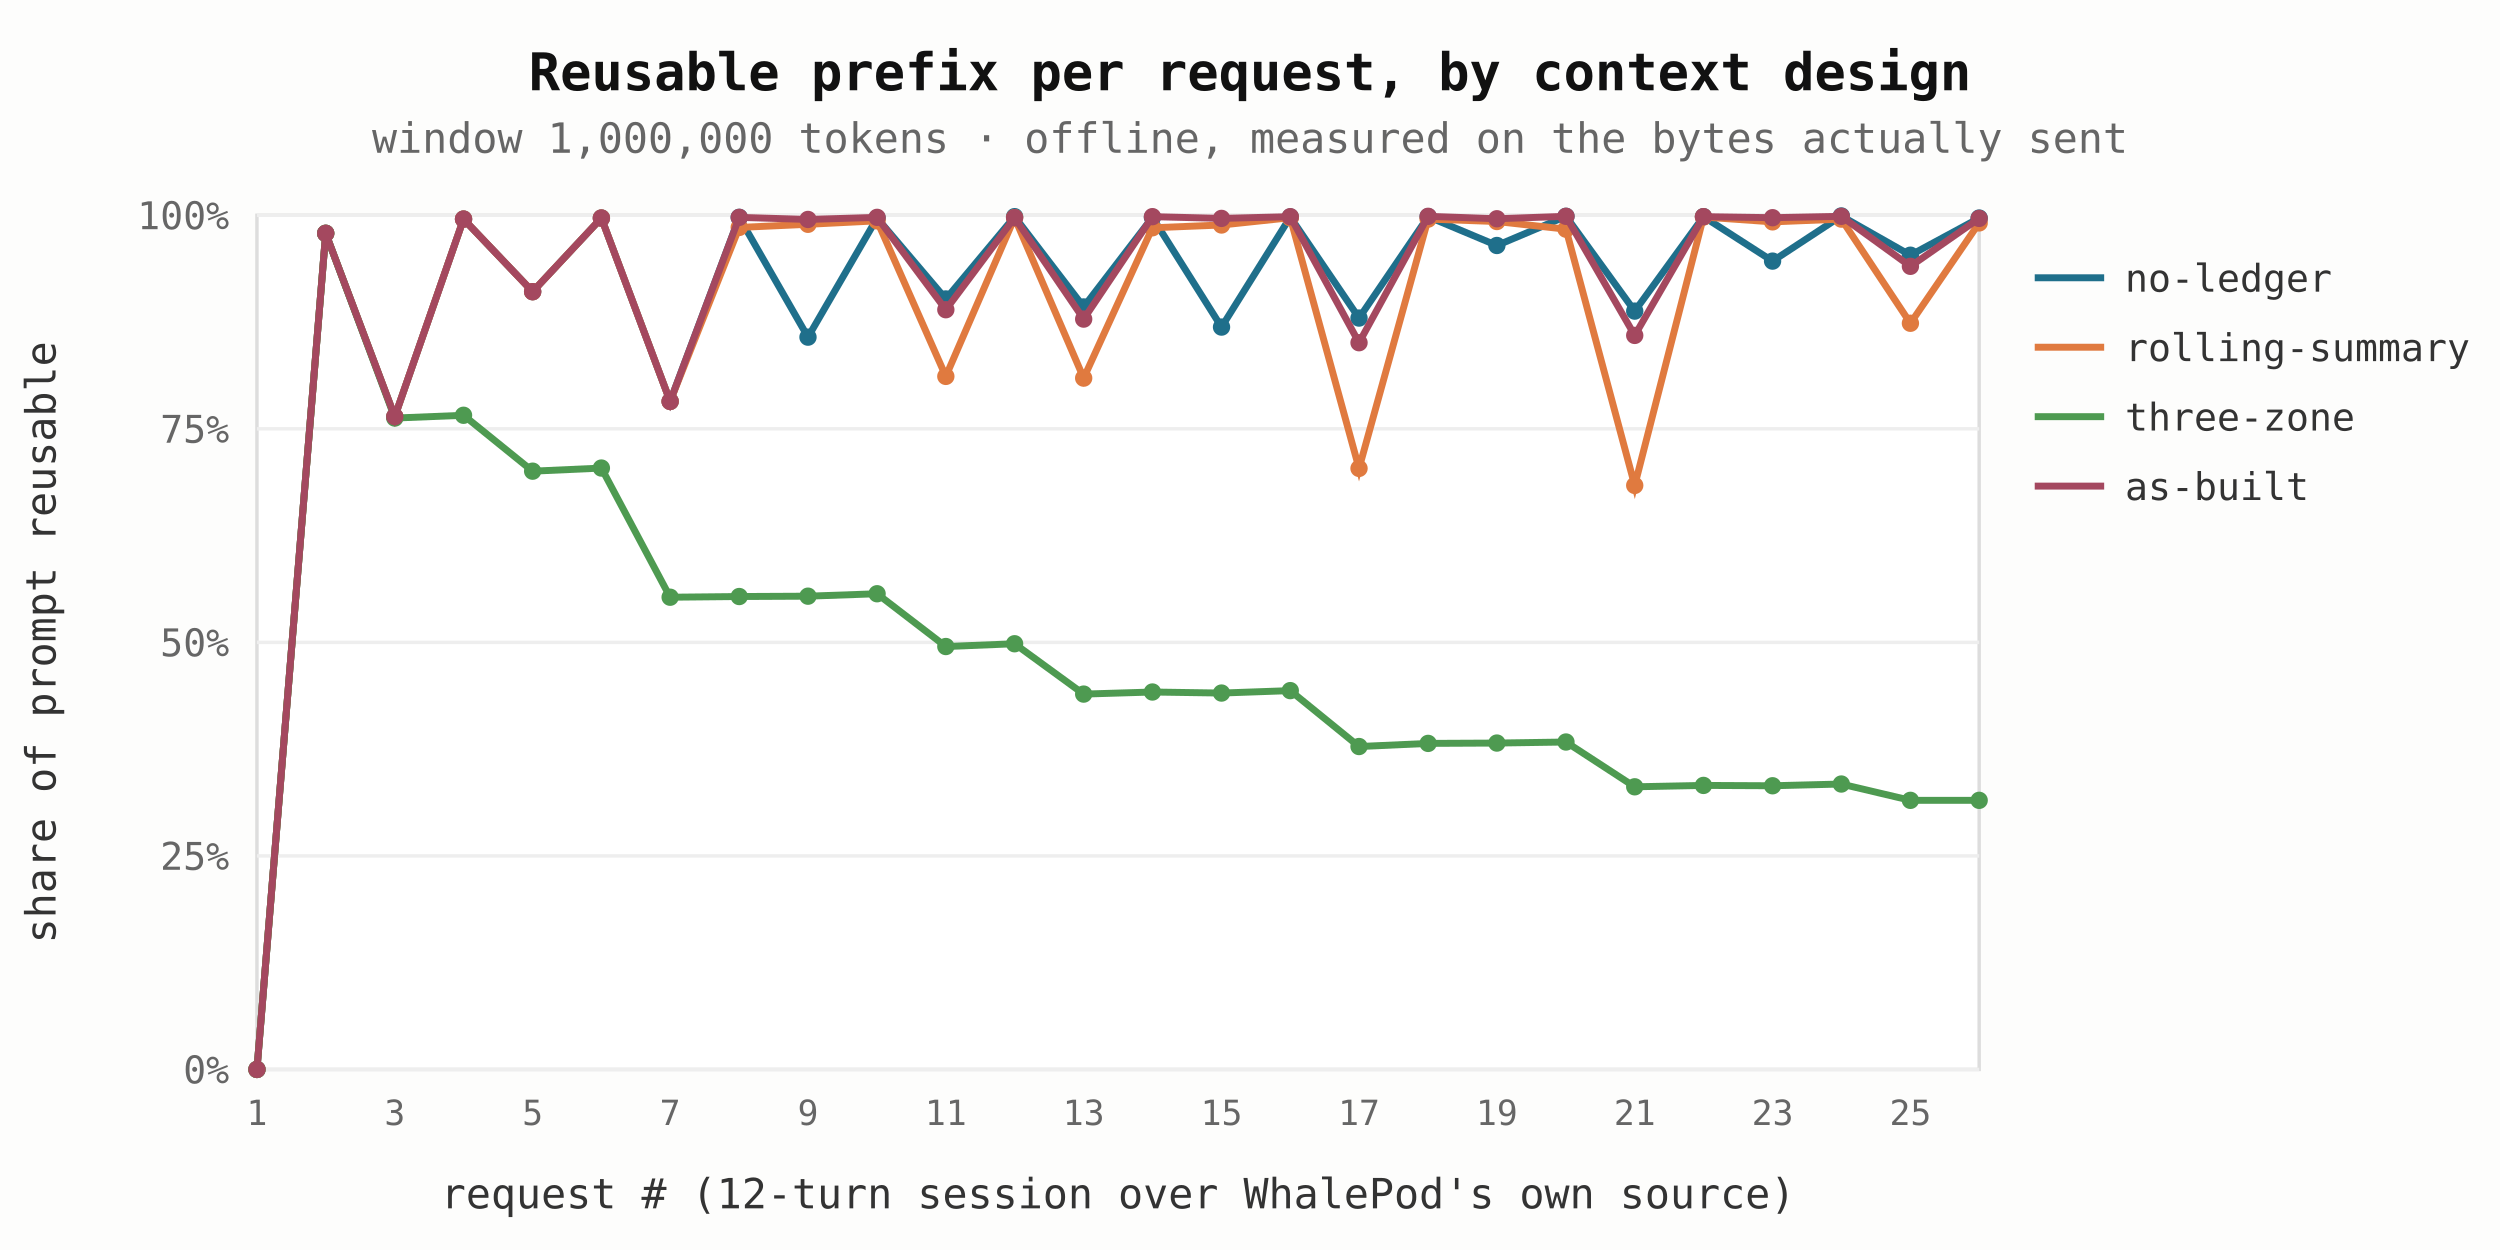
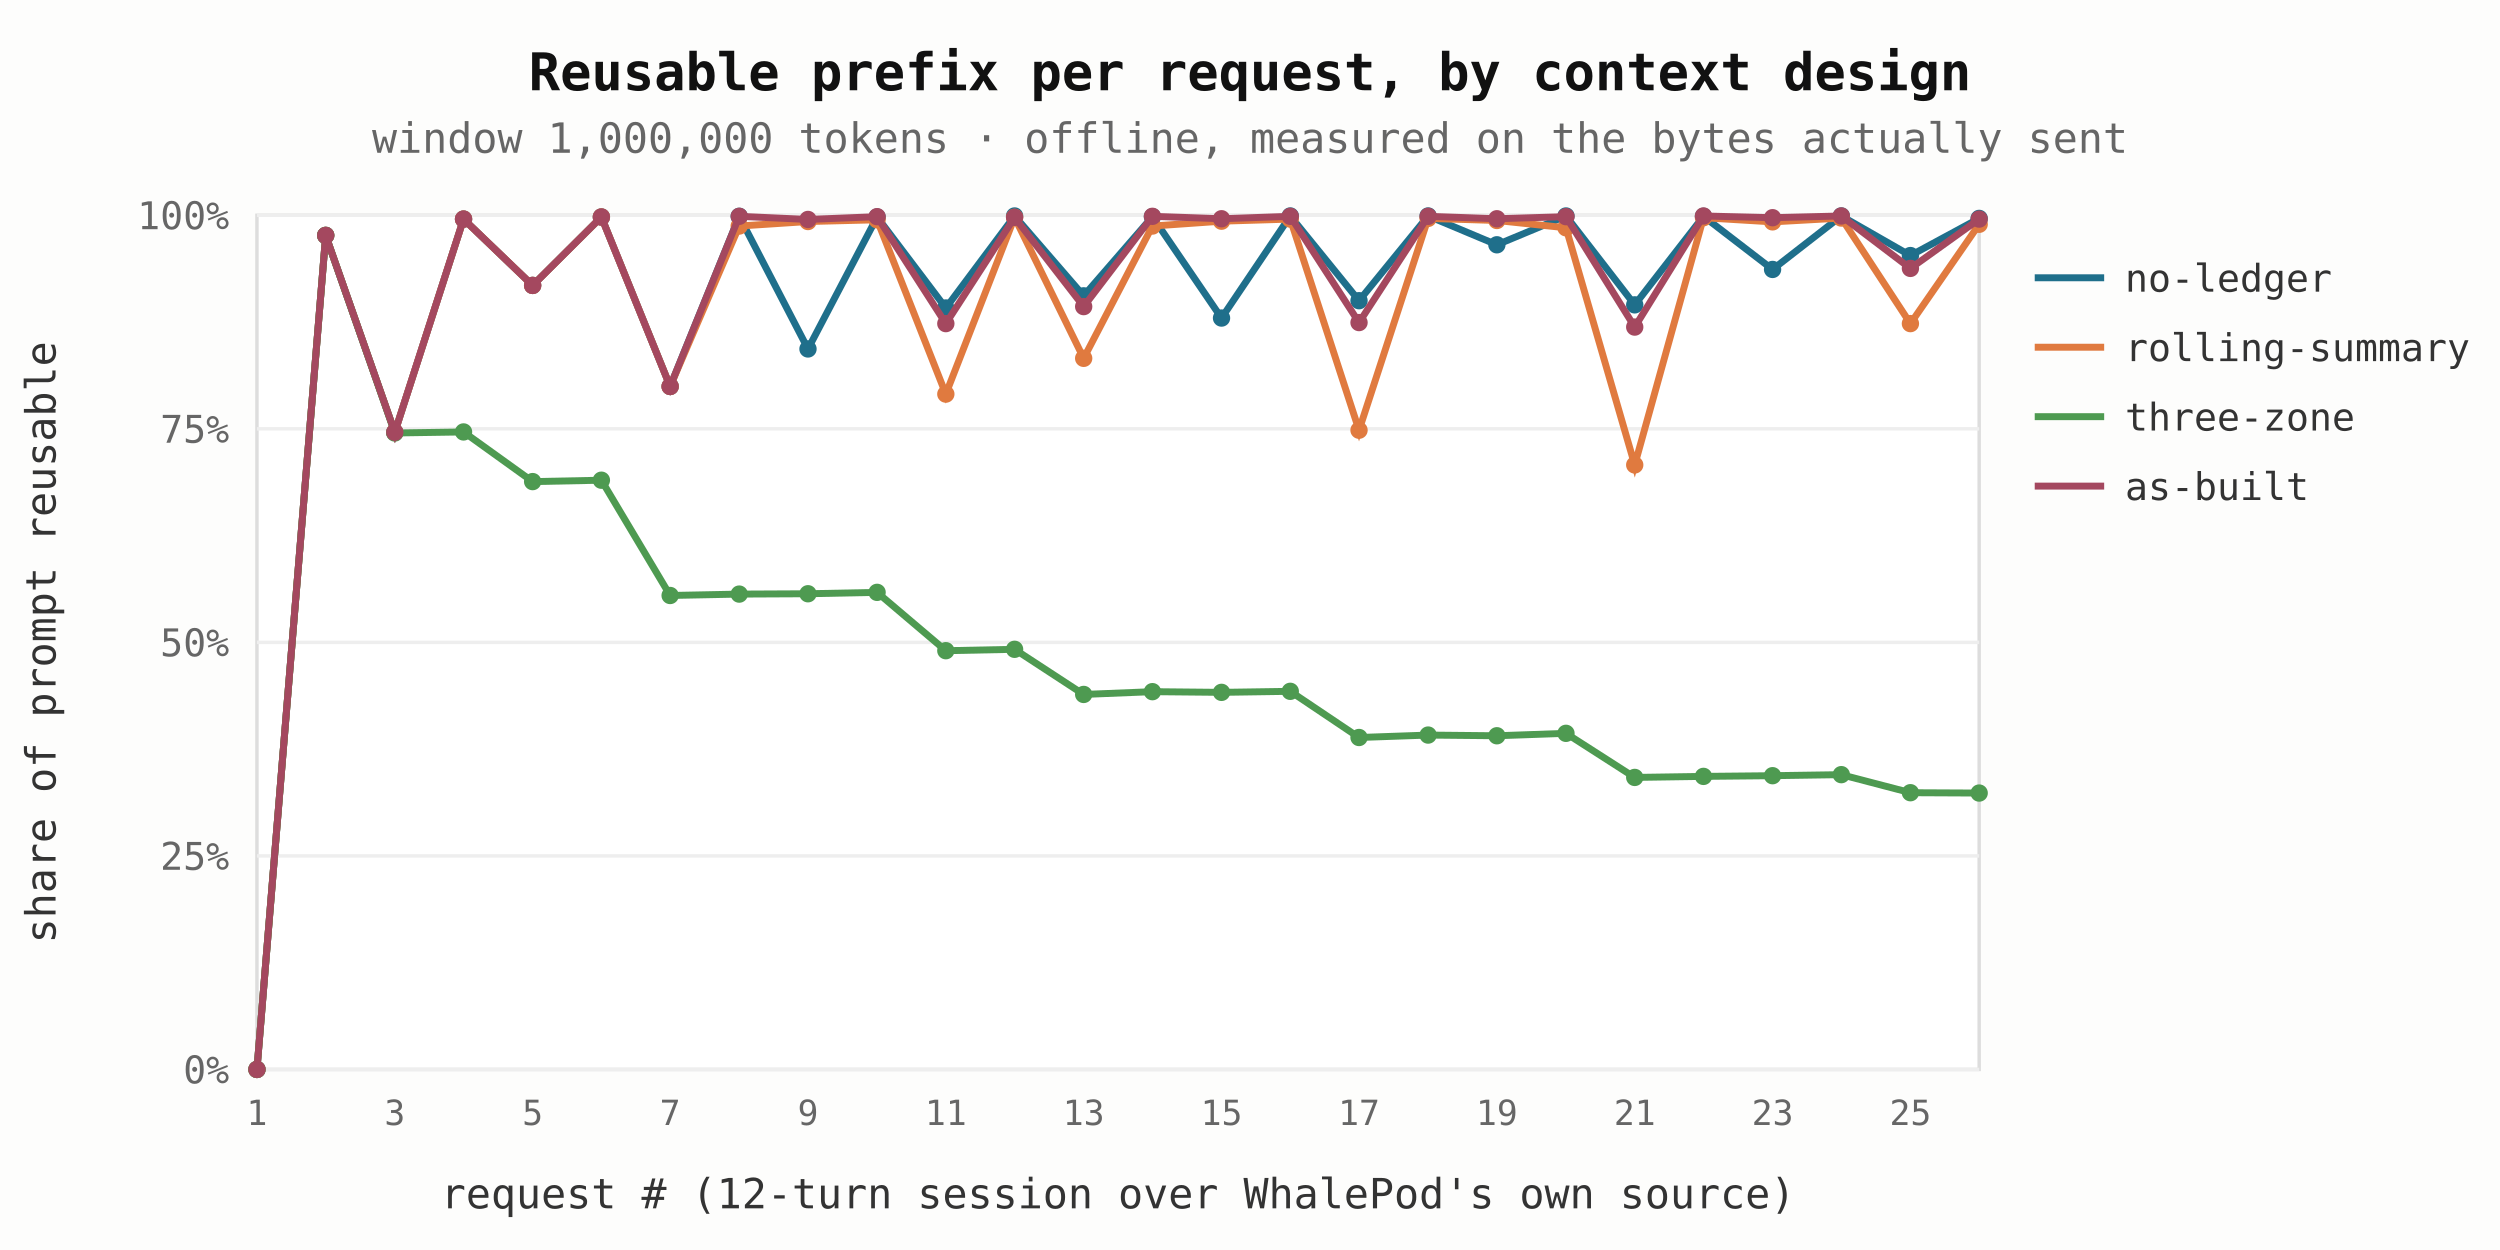
<svg xmlns="http://www.w3.org/2000/svg" width="720" height="360" viewBox="0 0 720 360">
  <rect width="720" height="360" fill="#fdfdfc" />
  <text x="360.0" y="26" text-anchor="middle" fill="#111" font-size="15" font-weight="600" font-family="ui-monospace,Menlo,Consolas,monospace">Reusable prefix per request, by context design</text>
  <text x="360.0" y="44" text-anchor="middle" fill="#666" font-size="12" font-family="ui-monospace,Menlo,Consolas,monospace">window 1,000,000 tokens · offline, measured on the bytes actually sent</text>
  <rect x="74" y="62" width="496" height="246" fill="#fff" stroke="#ddd" />
  <line x1="74" y1="308.0" x2="570" y2="308.0" stroke="#eee" />
  <text x="66" y="312.0" text-anchor="end" fill="#666" font-size="11" font-family="ui-monospace,Menlo,Consolas,monospace">0%</text>
  <line x1="74" y1="246.5" x2="570" y2="246.5" stroke="#eee" />
  <text x="66" y="250.5" text-anchor="end" fill="#666" font-size="11" font-family="ui-monospace,Menlo,Consolas,monospace">25%</text>
  <line x1="74" y1="185.0" x2="570" y2="185.0" stroke="#eee" />
  <text x="66" y="189.0" text-anchor="end" fill="#666" font-size="11" font-family="ui-monospace,Menlo,Consolas,monospace">50%</text>
  <line x1="74" y1="123.5" x2="570" y2="123.5" stroke="#eee" />
  <text x="66" y="127.5" text-anchor="end" fill="#666" font-size="11" font-family="ui-monospace,Menlo,Consolas,monospace">75%</text>
  <line x1="74" y1="62.0" x2="570" y2="62.0" stroke="#eee" />
  <text x="66" y="66.0" text-anchor="end" fill="#666" font-size="11" font-family="ui-monospace,Menlo,Consolas,monospace">100%</text>
-   <polyline points="74.0,308.0 93.8,67.2 113.7,120.0 133.5,63.1 153.4,84.0 173.2,62.8 193.0,115.6 212.9,62.6 232.7,97.1 252.6,62.8 272.4,86.1 292.2,62.4 312.1,88.4 331.9,62.6 351.8,94.2 371.6,62.5 391.4,91.6 411.3,62.4 431.1,70.7 451.0,62.3 470.8,89.6 490.6,62.4 510.5,75.2 530.3,62.2 550.2,73.5 570.0,62.8" fill="none" stroke="#1f6f8b" stroke-width="2" />
+   <polyline points="74.0,308.0 93.8,67.8 113.7,124.5 133.5,63.1 153.4,82.2 173.2,62.5 193.0,111.3 212.9,62.3 232.7,100.5 252.6,62.5 272.4,88.7 292.2,62.2 312.1,85.2 331.9,62.4 351.8,91.6 371.6,62.2 391.4,86.6 411.3,62.2 431.1,70.5 451.0,62.2 470.8,87.8 490.6,62.3 510.5,77.6 530.3,62.2 550.2,73.6 570.0,62.9" fill="none" stroke="#1f6f8b" stroke-width="2" />
  <circle cx="74.0" cy="308.0" r="2.5" fill="#1f6f8b" />
-   <circle cx="93.8" cy="67.2" r="2.5" fill="#1f6f8b" />
-   <circle cx="113.7" cy="120.0" r="2.5" fill="#1f6f8b" />
+   <circle cx="93.8" cy="67.8" r="2.5" fill="#1f6f8b" />
+   <circle cx="113.7" cy="124.5" r="2.5" fill="#1f6f8b" />
  <circle cx="133.5" cy="63.1" r="2.5" fill="#1f6f8b" />
-   <circle cx="153.4" cy="84.0" r="2.5" fill="#1f6f8b" />
-   <circle cx="173.2" cy="62.8" r="2.5" fill="#1f6f8b" />
-   <circle cx="193.0" cy="115.6" r="2.5" fill="#1f6f8b" />
-   <circle cx="212.9" cy="62.6" r="2.5" fill="#1f6f8b" />
-   <circle cx="232.7" cy="97.1" r="2.5" fill="#1f6f8b" />
-   <circle cx="252.6" cy="62.8" r="2.5" fill="#1f6f8b" />
-   <circle cx="272.4" cy="86.1" r="2.5" fill="#1f6f8b" />
-   <circle cx="292.2" cy="62.4" r="2.5" fill="#1f6f8b" />
-   <circle cx="312.1" cy="88.4" r="2.5" fill="#1f6f8b" />
-   <circle cx="331.9" cy="62.6" r="2.5" fill="#1f6f8b" />
-   <circle cx="351.8" cy="94.2" r="2.5" fill="#1f6f8b" />
-   <circle cx="371.6" cy="62.5" r="2.5" fill="#1f6f8b" />
-   <circle cx="391.4" cy="91.6" r="2.5" fill="#1f6f8b" />
-   <circle cx="411.3" cy="62.4" r="2.5" fill="#1f6f8b" />
-   <circle cx="431.1" cy="70.7" r="2.5" fill="#1f6f8b" />
-   <circle cx="451.0" cy="62.3" r="2.5" fill="#1f6f8b" />
-   <circle cx="470.8" cy="89.6" r="2.5" fill="#1f6f8b" />
-   <circle cx="490.6" cy="62.4" r="2.5" fill="#1f6f8b" />
-   <circle cx="510.5" cy="75.2" r="2.5" fill="#1f6f8b" />
+   <circle cx="153.4" cy="82.2" r="2.5" fill="#1f6f8b" />
+   <circle cx="173.2" cy="62.5" r="2.5" fill="#1f6f8b" />
+   <circle cx="193.0" cy="111.3" r="2.5" fill="#1f6f8b" />
+   <circle cx="212.9" cy="62.3" r="2.5" fill="#1f6f8b" />
+   <circle cx="232.7" cy="100.5" r="2.5" fill="#1f6f8b" />
+   <circle cx="252.6" cy="62.5" r="2.5" fill="#1f6f8b" />
+   <circle cx="272.4" cy="88.7" r="2.5" fill="#1f6f8b" />
+   <circle cx="292.2" cy="62.2" r="2.5" fill="#1f6f8b" />
+   <circle cx="312.1" cy="85.2" r="2.5" fill="#1f6f8b" />
+   <circle cx="331.9" cy="62.4" r="2.5" fill="#1f6f8b" />
+   <circle cx="351.8" cy="91.6" r="2.5" fill="#1f6f8b" />
+   <circle cx="371.6" cy="62.2" r="2.5" fill="#1f6f8b" />
+   <circle cx="391.4" cy="86.6" r="2.5" fill="#1f6f8b" />
+   <circle cx="411.3" cy="62.2" r="2.5" fill="#1f6f8b" />
+   <circle cx="431.1" cy="70.5" r="2.5" fill="#1f6f8b" />
+   <circle cx="451.0" cy="62.2" r="2.5" fill="#1f6f8b" />
+   <circle cx="470.8" cy="87.8" r="2.5" fill="#1f6f8b" />
+   <circle cx="490.6" cy="62.3" r="2.5" fill="#1f6f8b" />
+   <circle cx="510.5" cy="77.6" r="2.5" fill="#1f6f8b" />
  <circle cx="530.3" cy="62.2" r="2.5" fill="#1f6f8b" />
-   <circle cx="550.2" cy="73.5" r="2.5" fill="#1f6f8b" />
-   <circle cx="570.0" cy="62.8" r="2.5" fill="#1f6f8b" />
+   <circle cx="550.2" cy="73.6" r="2.5" fill="#1f6f8b" />
+   <circle cx="570.0" cy="62.9" r="2.5" fill="#1f6f8b" />
  <line x1="586" y1="80" x2="606" y2="80" stroke="#1f6f8b" stroke-width="2" />
  <text x="612" y="84" fill="#333" font-size="11" font-family="ui-monospace,Menlo,Consolas,monospace">no-ledger</text>
-   <polyline points="74.0,308.0 93.8,67.2 113.7,120.0 133.5,63.1 153.4,84.0 173.2,62.8 193.0,115.6 212.9,65.5 232.7,64.6 252.6,63.6 272.4,108.4 292.2,62.7 312.1,108.9 331.9,65.6 351.8,64.8 371.6,62.7 391.4,134.9 411.3,63.1 431.1,63.8 451.0,66.0 470.8,139.8 490.6,62.5 510.5,63.9 530.3,63.1 550.2,93.1 570.0,64.2" fill="none" stroke="#e07a3f" stroke-width="2" />
+   <polyline points="74.0,308.0 93.8,67.8 113.7,124.5 133.5,63.1 153.4,82.2 173.2,62.5 193.0,111.3 212.9,65.1 232.7,63.8 252.6,63.3 272.4,113.5 292.2,62.6 312.1,103.2 331.9,65.1 351.8,63.7 371.6,63.1 391.4,123.9 411.3,62.9 431.1,63.5 451.0,65.6 470.8,133.9 490.6,62.7 510.5,63.9 530.3,62.8 550.2,93.2 570.0,64.6" fill="none" stroke="#e07a3f" stroke-width="2" />
  <circle cx="74.0" cy="308.0" r="2.5" fill="#e07a3f" />
-   <circle cx="93.8" cy="67.2" r="2.5" fill="#e07a3f" />
-   <circle cx="113.7" cy="120.0" r="2.5" fill="#e07a3f" />
+   <circle cx="93.8" cy="67.8" r="2.5" fill="#e07a3f" />
+   <circle cx="113.7" cy="124.5" r="2.5" fill="#e07a3f" />
  <circle cx="133.5" cy="63.1" r="2.5" fill="#e07a3f" />
-   <circle cx="153.4" cy="84.0" r="2.5" fill="#e07a3f" />
-   <circle cx="173.2" cy="62.8" r="2.5" fill="#e07a3f" />
-   <circle cx="193.0" cy="115.6" r="2.5" fill="#e07a3f" />
-   <circle cx="212.9" cy="65.5" r="2.5" fill="#e07a3f" />
-   <circle cx="232.7" cy="64.6" r="2.5" fill="#e07a3f" />
-   <circle cx="252.6" cy="63.6" r="2.5" fill="#e07a3f" />
-   <circle cx="272.4" cy="108.4" r="2.5" fill="#e07a3f" />
-   <circle cx="292.2" cy="62.7" r="2.5" fill="#e07a3f" />
-   <circle cx="312.1" cy="108.9" r="2.5" fill="#e07a3f" />
-   <circle cx="331.9" cy="65.6" r="2.5" fill="#e07a3f" />
-   <circle cx="351.8" cy="64.8" r="2.5" fill="#e07a3f" />
-   <circle cx="371.6" cy="62.7" r="2.5" fill="#e07a3f" />
-   <circle cx="391.4" cy="134.9" r="2.5" fill="#e07a3f" />
-   <circle cx="411.3" cy="63.1" r="2.5" fill="#e07a3f" />
-   <circle cx="431.1" cy="63.8" r="2.5" fill="#e07a3f" />
-   <circle cx="451.0" cy="66.0" r="2.5" fill="#e07a3f" />
-   <circle cx="470.8" cy="139.8" r="2.5" fill="#e07a3f" />
-   <circle cx="490.6" cy="62.5" r="2.5" fill="#e07a3f" />
+   <circle cx="153.4" cy="82.2" r="2.5" fill="#e07a3f" />
+   <circle cx="173.2" cy="62.5" r="2.5" fill="#e07a3f" />
+   <circle cx="193.0" cy="111.3" r="2.5" fill="#e07a3f" />
+   <circle cx="212.9" cy="65.1" r="2.5" fill="#e07a3f" />
+   <circle cx="232.7" cy="63.8" r="2.5" fill="#e07a3f" />
+   <circle cx="252.6" cy="63.3" r="2.5" fill="#e07a3f" />
+   <circle cx="272.4" cy="113.5" r="2.5" fill="#e07a3f" />
+   <circle cx="292.2" cy="62.6" r="2.5" fill="#e07a3f" />
+   <circle cx="312.1" cy="103.2" r="2.5" fill="#e07a3f" />
+   <circle cx="331.9" cy="65.1" r="2.5" fill="#e07a3f" />
+   <circle cx="351.8" cy="63.7" r="2.5" fill="#e07a3f" />
+   <circle cx="371.6" cy="63.1" r="2.5" fill="#e07a3f" />
+   <circle cx="391.4" cy="123.9" r="2.5" fill="#e07a3f" />
+   <circle cx="411.3" cy="62.9" r="2.5" fill="#e07a3f" />
+   <circle cx="431.1" cy="63.5" r="2.5" fill="#e07a3f" />
+   <circle cx="451.0" cy="65.6" r="2.5" fill="#e07a3f" />
+   <circle cx="470.8" cy="133.9" r="2.5" fill="#e07a3f" />
+   <circle cx="490.6" cy="62.7" r="2.5" fill="#e07a3f" />
  <circle cx="510.5" cy="63.9" r="2.5" fill="#e07a3f" />
-   <circle cx="530.3" cy="63.1" r="2.5" fill="#e07a3f" />
-   <circle cx="550.2" cy="93.1" r="2.5" fill="#e07a3f" />
-   <circle cx="570.0" cy="64.2" r="2.5" fill="#e07a3f" />
+   <circle cx="530.3" cy="62.8" r="2.5" fill="#e07a3f" />
+   <circle cx="550.2" cy="93.2" r="2.5" fill="#e07a3f" />
+   <circle cx="570.0" cy="64.6" r="2.5" fill="#e07a3f" />
  <line x1="586" y1="100" x2="606" y2="100" stroke="#e07a3f" stroke-width="2" />
  <text x="612" y="104" fill="#333" font-size="11" font-family="ui-monospace,Menlo,Consolas,monospace">rolling-summary</text>
-   <polyline points="74.0,308.0 93.8,67.2 113.7,120.4 133.5,119.6 153.4,135.7 173.2,134.8 193.0,172.0 212.9,171.8 232.7,171.7 252.6,171.0 272.4,186.2 292.2,185.4 312.1,199.9 331.9,199.3 351.8,199.6 371.6,198.9 391.4,215.0 411.3,214.1 431.1,214.0 451.0,213.7 470.8,226.6 490.6,226.2 510.5,226.3 530.3,225.8 550.2,230.5 570.0,230.5" fill="none" stroke="#4e9a51" stroke-width="2" />
+   <polyline points="74.0,308.0 93.8,67.8 113.7,124.7 133.5,124.4 153.4,138.7 173.2,138.3 193.0,171.5 212.9,171.1 232.7,171.0 252.6,170.6 272.4,187.4 292.2,187.0 312.1,200.0 331.9,199.2 351.8,199.4 371.6,199.1 391.4,212.4 411.3,211.7 431.1,211.9 451.0,211.2 470.8,223.9 490.6,223.6 510.5,223.4 530.3,223.1 550.2,228.3 570.0,228.4" fill="none" stroke="#4e9a51" stroke-width="2" />
  <circle cx="74.0" cy="308.0" r="2.5" fill="#4e9a51" />
-   <circle cx="93.8" cy="67.2" r="2.5" fill="#4e9a51" />
-   <circle cx="113.7" cy="120.4" r="2.5" fill="#4e9a51" />
-   <circle cx="133.5" cy="119.6" r="2.5" fill="#4e9a51" />
-   <circle cx="153.4" cy="135.7" r="2.5" fill="#4e9a51" />
-   <circle cx="173.2" cy="134.8" r="2.5" fill="#4e9a51" />
-   <circle cx="193.0" cy="172.0" r="2.5" fill="#4e9a51" />
-   <circle cx="212.9" cy="171.8" r="2.5" fill="#4e9a51" />
-   <circle cx="232.7" cy="171.7" r="2.5" fill="#4e9a51" />
-   <circle cx="252.6" cy="171.0" r="2.5" fill="#4e9a51" />
-   <circle cx="272.4" cy="186.2" r="2.5" fill="#4e9a51" />
-   <circle cx="292.2" cy="185.4" r="2.5" fill="#4e9a51" />
-   <circle cx="312.1" cy="199.9" r="2.5" fill="#4e9a51" />
-   <circle cx="331.9" cy="199.3" r="2.5" fill="#4e9a51" />
-   <circle cx="351.8" cy="199.6" r="2.5" fill="#4e9a51" />
-   <circle cx="371.6" cy="198.9" r="2.5" fill="#4e9a51" />
-   <circle cx="391.4" cy="215.0" r="2.5" fill="#4e9a51" />
-   <circle cx="411.3" cy="214.1" r="2.5" fill="#4e9a51" />
-   <circle cx="431.1" cy="214.0" r="2.5" fill="#4e9a51" />
-   <circle cx="451.0" cy="213.7" r="2.5" fill="#4e9a51" />
-   <circle cx="470.8" cy="226.6" r="2.5" fill="#4e9a51" />
-   <circle cx="490.6" cy="226.2" r="2.5" fill="#4e9a51" />
-   <circle cx="510.5" cy="226.3" r="2.5" fill="#4e9a51" />
-   <circle cx="530.3" cy="225.8" r="2.5" fill="#4e9a51" />
-   <circle cx="550.2" cy="230.5" r="2.5" fill="#4e9a51" />
-   <circle cx="570.0" cy="230.5" r="2.5" fill="#4e9a51" />
+   <circle cx="93.8" cy="67.8" r="2.5" fill="#4e9a51" />
+   <circle cx="113.7" cy="124.7" r="2.5" fill="#4e9a51" />
+   <circle cx="133.5" cy="124.4" r="2.5" fill="#4e9a51" />
+   <circle cx="153.4" cy="138.7" r="2.5" fill="#4e9a51" />
+   <circle cx="173.2" cy="138.3" r="2.5" fill="#4e9a51" />
+   <circle cx="193.0" cy="171.5" r="2.5" fill="#4e9a51" />
+   <circle cx="212.9" cy="171.1" r="2.5" fill="#4e9a51" />
+   <circle cx="232.7" cy="171.0" r="2.5" fill="#4e9a51" />
+   <circle cx="252.6" cy="170.6" r="2.5" fill="#4e9a51" />
+   <circle cx="272.4" cy="187.4" r="2.5" fill="#4e9a51" />
+   <circle cx="292.2" cy="187.0" r="2.5" fill="#4e9a51" />
+   <circle cx="312.1" cy="200.0" r="2.5" fill="#4e9a51" />
+   <circle cx="331.9" cy="199.2" r="2.5" fill="#4e9a51" />
+   <circle cx="351.8" cy="199.4" r="2.5" fill="#4e9a51" />
+   <circle cx="371.6" cy="199.1" r="2.5" fill="#4e9a51" />
+   <circle cx="391.4" cy="212.4" r="2.5" fill="#4e9a51" />
+   <circle cx="411.3" cy="211.7" r="2.5" fill="#4e9a51" />
+   <circle cx="431.1" cy="211.9" r="2.5" fill="#4e9a51" />
+   <circle cx="451.0" cy="211.2" r="2.5" fill="#4e9a51" />
+   <circle cx="470.8" cy="223.9" r="2.5" fill="#4e9a51" />
+   <circle cx="490.6" cy="223.6" r="2.5" fill="#4e9a51" />
+   <circle cx="510.5" cy="223.4" r="2.5" fill="#4e9a51" />
+   <circle cx="530.3" cy="223.1" r="2.5" fill="#4e9a51" />
+   <circle cx="550.2" cy="228.3" r="2.5" fill="#4e9a51" />
+   <circle cx="570.0" cy="228.4" r="2.5" fill="#4e9a51" />
  <line x1="586" y1="120" x2="606" y2="120" stroke="#4e9a51" stroke-width="2" />
  <text x="612" y="124" fill="#333" font-size="11" font-family="ui-monospace,Menlo,Consolas,monospace">three-zone</text>
-   <polyline points="74.0,308.0 93.8,67.2 113.7,120.0 133.5,63.1 153.4,84.0 173.2,62.8 193.0,115.6 212.9,62.6 232.7,63.2 252.6,62.6 272.4,89.2 292.2,62.7 312.1,91.9 331.9,62.4 351.8,62.9 371.6,62.4 391.4,98.7 411.3,62.3 431.1,63.0 451.0,62.3 470.8,96.6 490.6,62.4 510.5,62.7 530.3,62.3 550.2,76.7 570.0,62.9" fill="none" stroke="#a4485f" stroke-width="2" />
+   <polyline points="74.0,308.0 93.8,67.8 113.7,124.5 133.5,63.1 153.4,82.2 173.2,62.5 193.0,111.3 212.9,62.3 232.7,63.2 252.6,62.4 272.4,93.2 292.2,62.6 312.1,88.3 331.9,62.3 351.8,63.0 371.6,62.3 391.4,92.9 411.3,62.3 431.1,63.0 451.0,62.4 470.8,94.2 490.6,62.2 510.5,62.7 530.3,62.2 550.2,77.3 570.0,63.1" fill="none" stroke="#a4485f" stroke-width="2" />
  <circle cx="74.0" cy="308.0" r="2.5" fill="#a4485f" />
-   <circle cx="93.8" cy="67.2" r="2.5" fill="#a4485f" />
-   <circle cx="113.7" cy="120.0" r="2.5" fill="#a4485f" />
+   <circle cx="93.8" cy="67.8" r="2.5" fill="#a4485f" />
+   <circle cx="113.7" cy="124.5" r="2.5" fill="#a4485f" />
  <circle cx="133.5" cy="63.1" r="2.5" fill="#a4485f" />
-   <circle cx="153.4" cy="84.0" r="2.5" fill="#a4485f" />
-   <circle cx="173.2" cy="62.8" r="2.5" fill="#a4485f" />
-   <circle cx="193.0" cy="115.6" r="2.5" fill="#a4485f" />
-   <circle cx="212.9" cy="62.6" r="2.5" fill="#a4485f" />
+   <circle cx="153.4" cy="82.2" r="2.5" fill="#a4485f" />
+   <circle cx="173.2" cy="62.5" r="2.5" fill="#a4485f" />
+   <circle cx="193.0" cy="111.3" r="2.5" fill="#a4485f" />
+   <circle cx="212.9" cy="62.3" r="2.5" fill="#a4485f" />
  <circle cx="232.7" cy="63.2" r="2.5" fill="#a4485f" />
-   <circle cx="252.6" cy="62.6" r="2.5" fill="#a4485f" />
-   <circle cx="272.4" cy="89.2" r="2.5" fill="#a4485f" />
-   <circle cx="292.2" cy="62.7" r="2.5" fill="#a4485f" />
-   <circle cx="312.1" cy="91.9" r="2.5" fill="#a4485f" />
-   <circle cx="331.9" cy="62.4" r="2.5" fill="#a4485f" />
-   <circle cx="351.8" cy="62.9" r="2.5" fill="#a4485f" />
-   <circle cx="371.6" cy="62.4" r="2.5" fill="#a4485f" />
-   <circle cx="391.4" cy="98.7" r="2.5" fill="#a4485f" />
+   <circle cx="252.6" cy="62.4" r="2.5" fill="#a4485f" />
+   <circle cx="272.4" cy="93.2" r="2.5" fill="#a4485f" />
+   <circle cx="292.2" cy="62.6" r="2.5" fill="#a4485f" />
+   <circle cx="312.1" cy="88.3" r="2.5" fill="#a4485f" />
+   <circle cx="331.9" cy="62.3" r="2.5" fill="#a4485f" />
+   <circle cx="351.8" cy="63.0" r="2.5" fill="#a4485f" />
+   <circle cx="371.6" cy="62.3" r="2.5" fill="#a4485f" />
+   <circle cx="391.4" cy="92.9" r="2.5" fill="#a4485f" />
  <circle cx="411.3" cy="62.3" r="2.5" fill="#a4485f" />
  <circle cx="431.1" cy="63.0" r="2.5" fill="#a4485f" />
-   <circle cx="451.0" cy="62.3" r="2.5" fill="#a4485f" />
-   <circle cx="470.8" cy="96.6" r="2.5" fill="#a4485f" />
-   <circle cx="490.6" cy="62.4" r="2.5" fill="#a4485f" />
+   <circle cx="451.0" cy="62.4" r="2.5" fill="#a4485f" />
+   <circle cx="470.8" cy="94.2" r="2.5" fill="#a4485f" />
+   <circle cx="490.6" cy="62.2" r="2.5" fill="#a4485f" />
  <circle cx="510.5" cy="62.7" r="2.5" fill="#a4485f" />
-   <circle cx="530.3" cy="62.3" r="2.5" fill="#a4485f" />
-   <circle cx="550.2" cy="76.7" r="2.5" fill="#a4485f" />
-   <circle cx="570.0" cy="62.9" r="2.5" fill="#a4485f" />
+   <circle cx="530.3" cy="62.2" r="2.5" fill="#a4485f" />
+   <circle cx="550.2" cy="77.3" r="2.5" fill="#a4485f" />
+   <circle cx="570.0" cy="63.1" r="2.5" fill="#a4485f" />
  <line x1="586" y1="140" x2="606" y2="140" stroke="#a4485f" stroke-width="2" />
  <text x="612" y="144" fill="#333" font-size="11" font-family="ui-monospace,Menlo,Consolas,monospace">as-built</text>
  <text x="74.0" y="324" text-anchor="middle" fill="#666" font-size="10" font-family="ui-monospace,Menlo,Consolas,monospace">1</text>
  <text x="113.7" y="324" text-anchor="middle" fill="#666" font-size="10" font-family="ui-monospace,Menlo,Consolas,monospace">3</text>
  <text x="153.4" y="324" text-anchor="middle" fill="#666" font-size="10" font-family="ui-monospace,Menlo,Consolas,monospace">5</text>
  <text x="193.0" y="324" text-anchor="middle" fill="#666" font-size="10" font-family="ui-monospace,Menlo,Consolas,monospace">7</text>
  <text x="232.7" y="324" text-anchor="middle" fill="#666" font-size="10" font-family="ui-monospace,Menlo,Consolas,monospace">9</text>
  <text x="272.4" y="324" text-anchor="middle" fill="#666" font-size="10" font-family="ui-monospace,Menlo,Consolas,monospace">11</text>
  <text x="312.1" y="324" text-anchor="middle" fill="#666" font-size="10" font-family="ui-monospace,Menlo,Consolas,monospace">13</text>
  <text x="351.8" y="324" text-anchor="middle" fill="#666" font-size="10" font-family="ui-monospace,Menlo,Consolas,monospace">15</text>
  <text x="391.4" y="324" text-anchor="middle" fill="#666" font-size="10" font-family="ui-monospace,Menlo,Consolas,monospace">17</text>
  <text x="431.1" y="324" text-anchor="middle" fill="#666" font-size="10" font-family="ui-monospace,Menlo,Consolas,monospace">19</text>
  <text x="470.8" y="324" text-anchor="middle" fill="#666" font-size="10" font-family="ui-monospace,Menlo,Consolas,monospace">21</text>
  <text x="510.5" y="324" text-anchor="middle" fill="#666" font-size="10" font-family="ui-monospace,Menlo,Consolas,monospace">23</text>
  <text x="550.2" y="324" text-anchor="middle" fill="#666" font-size="10" font-family="ui-monospace,Menlo,Consolas,monospace">25</text>
  <text x="322.0" y="348" text-anchor="middle" fill="#333" font-size="12" font-family="ui-monospace,Menlo,Consolas,monospace">request # (12-turn session over WhalePod's own source)</text>
  <text x="16" y="185.0" fill="#333" font-size="12" transform="rotate(-90 16 185.0)" text-anchor="middle" font-family="ui-monospace,Menlo,Consolas,monospace">share of prompt reusable</text>
</svg>
